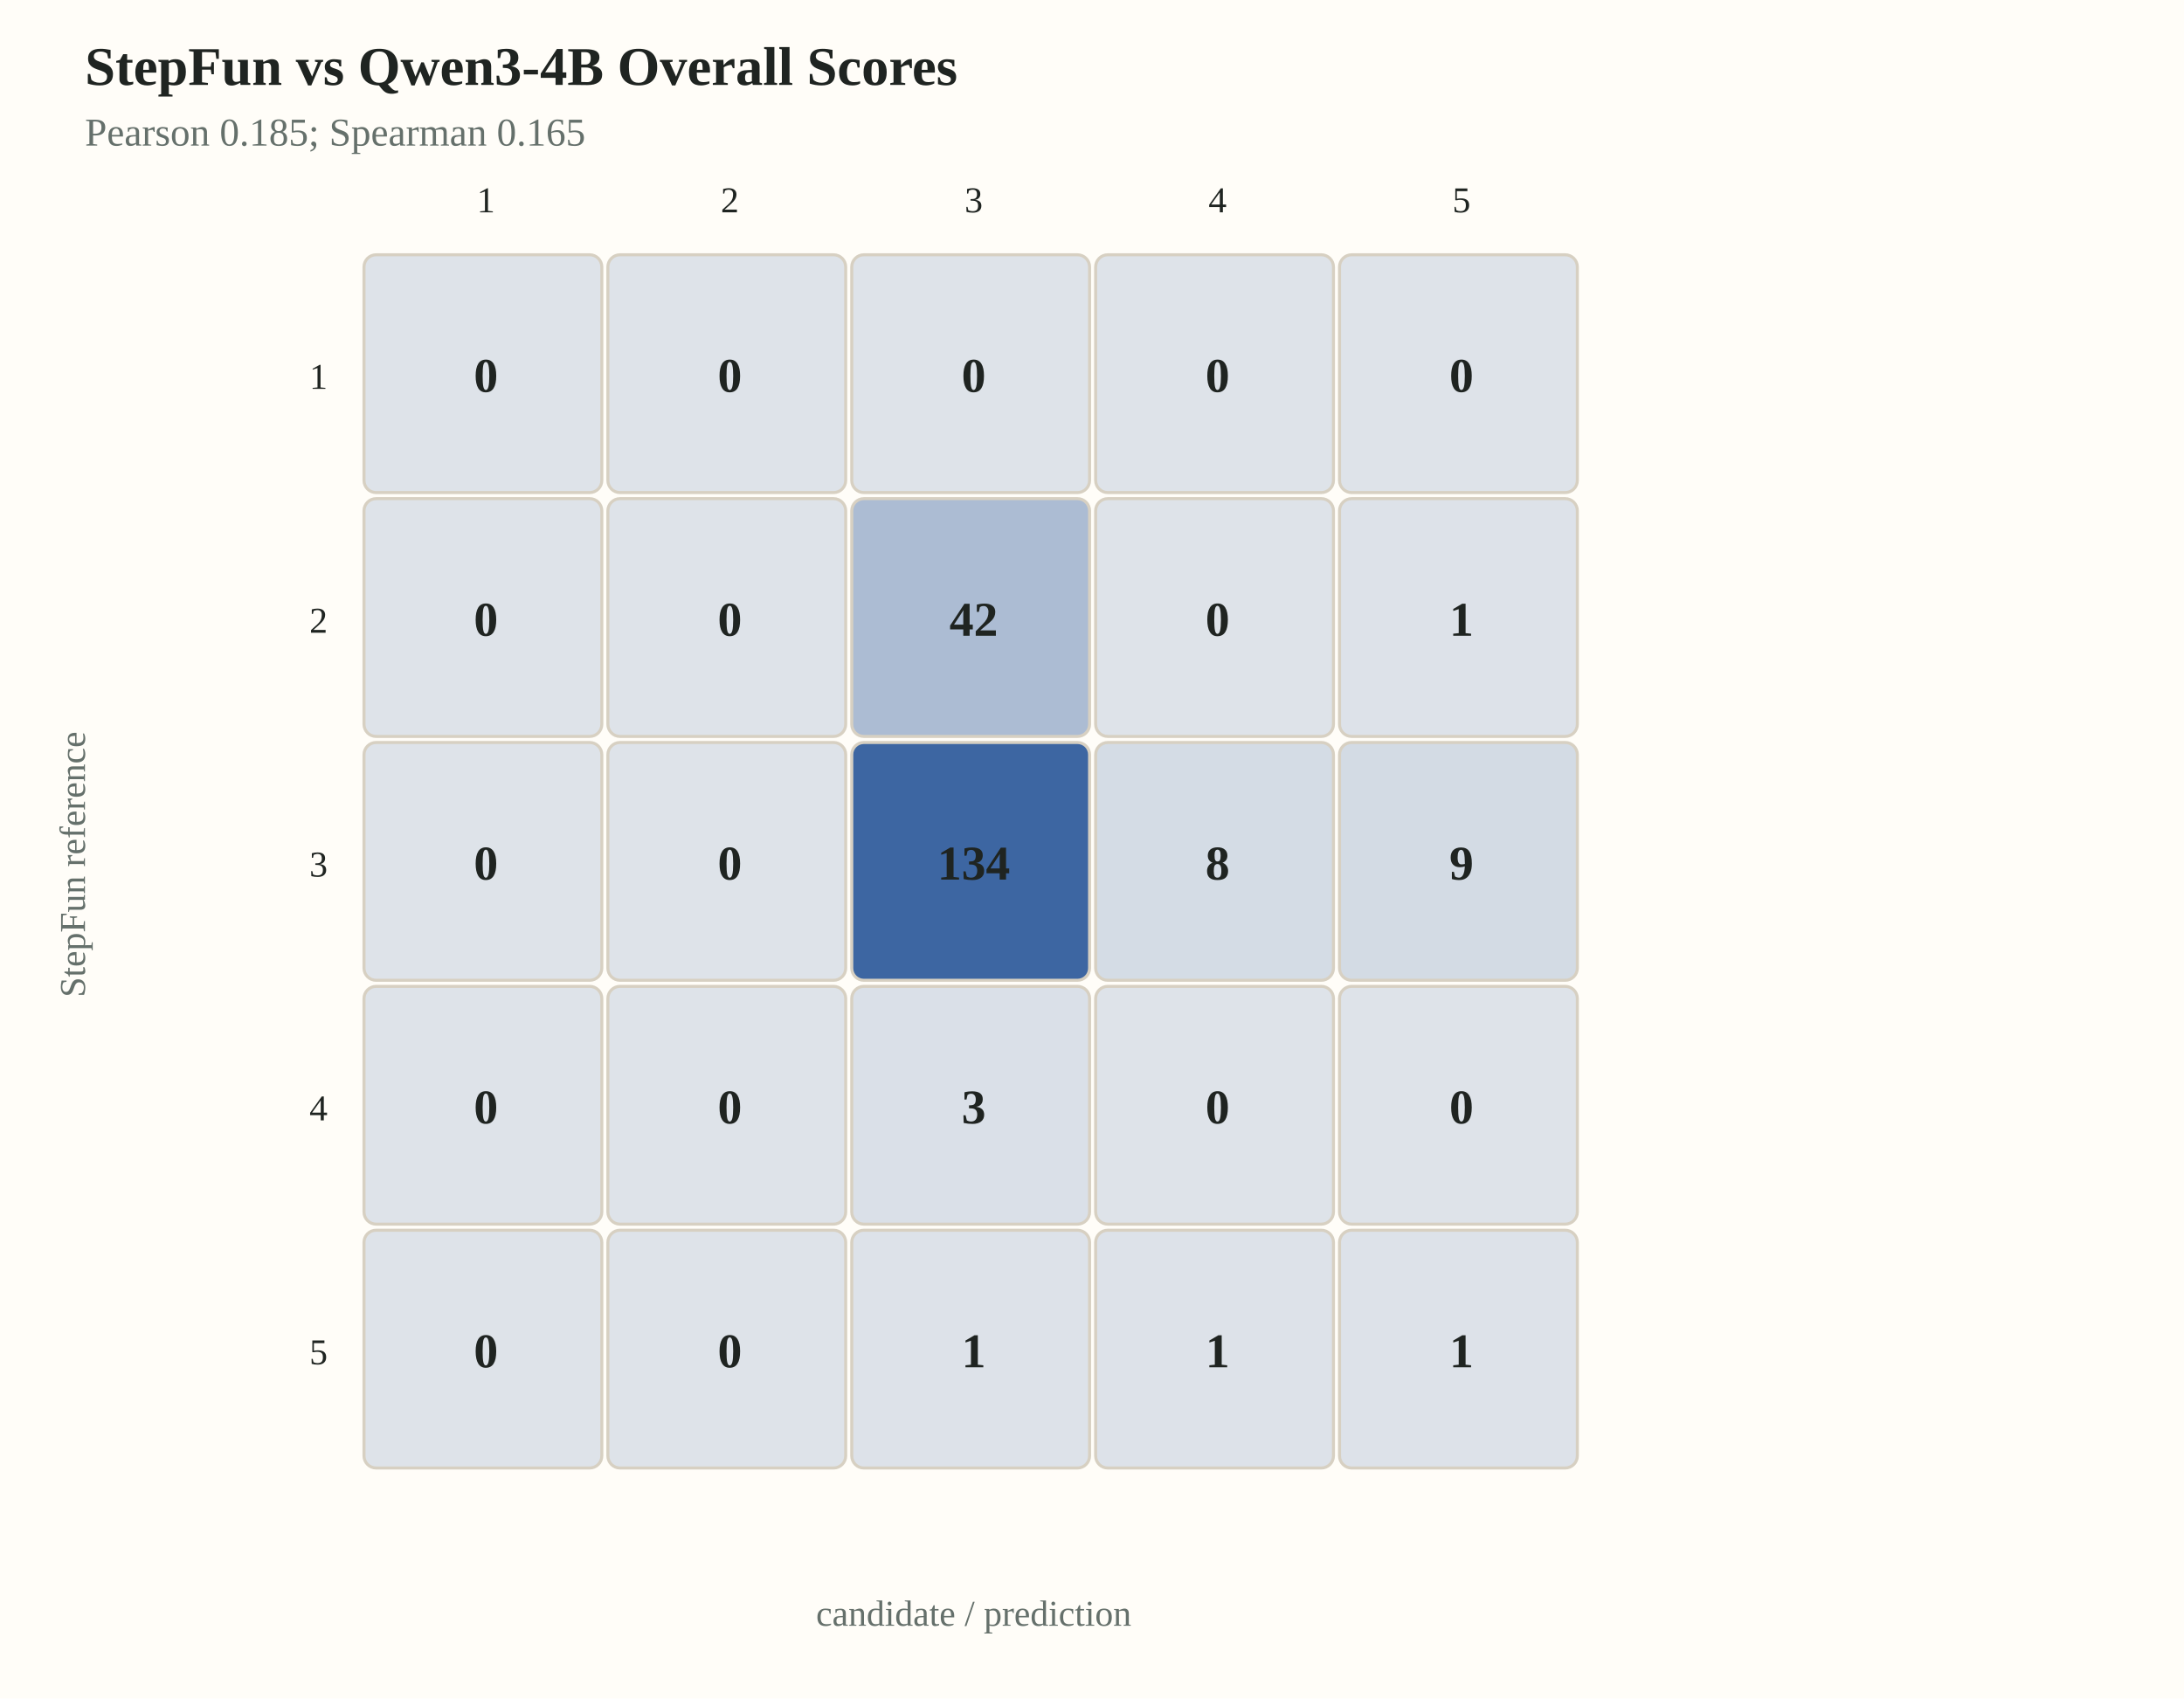
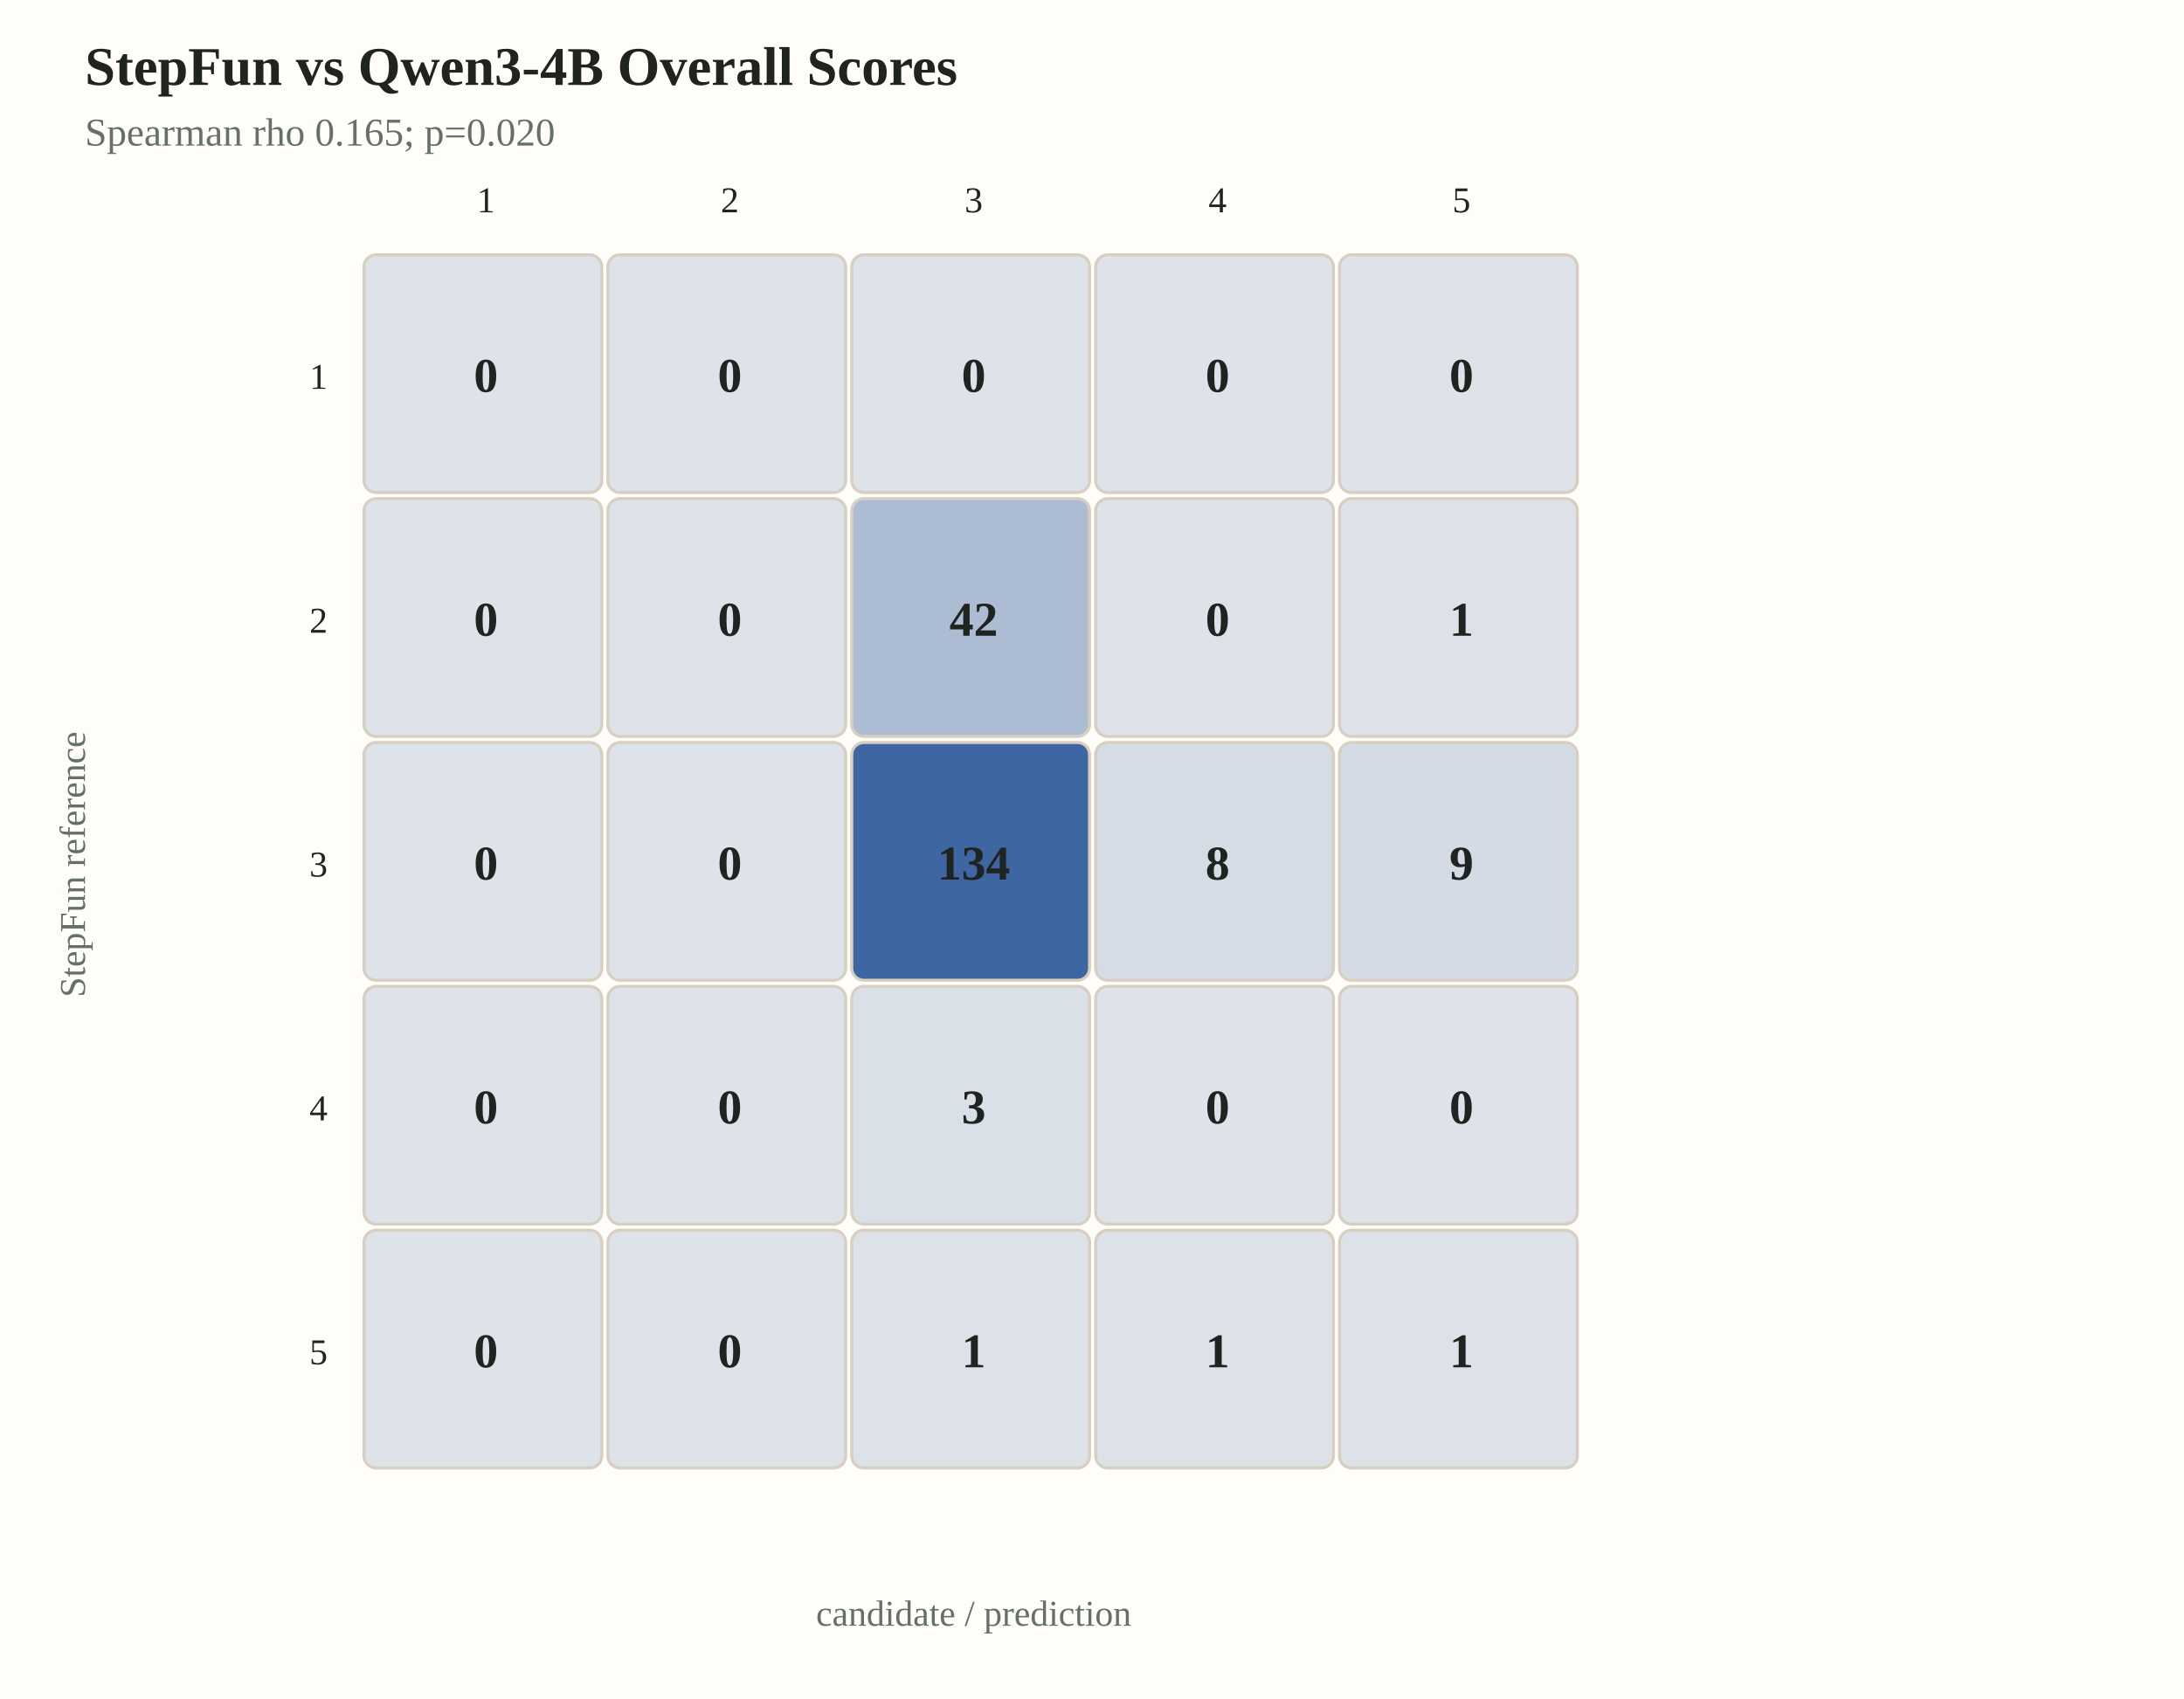
<svg xmlns="http://www.w3.org/2000/svg" width="720" height="560" viewBox="0 0 720 560" role="img">
  <rect width="720" height="560" fill="#fffdf8" />
  <text x="28" y="28" font-size="18" font-weight="700" fill="#1f2421">StepFun vs Qwen3-4B Overall Scores</text>
-   <text x="28" y="48" font-size="13" fill="#65706b">Pearson 0.185; Spearman 0.165</text>
+   <text x="28" y="48" font-size="13" fill="#65706b">Spearman rho 0.165; p=0.020</text>
  <text x="160.2" y="70" text-anchor="middle" font-size="12" fill="#1f2421">1</text>
  <text x="240.6" y="70" text-anchor="middle" font-size="12" fill="#1f2421">2</text>
  <text x="321.0" y="70" text-anchor="middle" font-size="12" fill="#1f2421">3</text>
  <text x="401.4" y="70" text-anchor="middle" font-size="12" fill="#1f2421">4</text>
  <text x="481.8" y="70" text-anchor="middle" font-size="12" fill="#1f2421">5</text>
  <text x="108" y="128.2" text-anchor="end" font-size="12" fill="#1f2421">1</text>
  <text x="108" y="208.6" text-anchor="end" font-size="12" fill="#1f2421">2</text>
  <text x="108" y="289.0" text-anchor="end" font-size="12" fill="#1f2421">3</text>
  <text x="108" y="369.4" text-anchor="end" font-size="12" fill="#1f2421">4</text>
  <text x="108" y="449.8" text-anchor="end" font-size="12" fill="#1f2421">5</text>
  <rect x="120.0" y="84.0" width="78.4" height="78.4" rx="4" fill="rgb(222,227,233)" stroke="#d7d0c2" />
  <text x="160.2" y="129.2" text-anchor="middle" font-size="16" font-weight="700" fill="#1f2421">0</text>
  <rect x="200.4" y="84.0" width="78.4" height="78.4" rx="4" fill="rgb(222,227,233)" stroke="#d7d0c2" />
  <text x="240.6" y="129.2" text-anchor="middle" font-size="16" font-weight="700" fill="#1f2421">0</text>
  <rect x="280.8" y="84.0" width="78.4" height="78.4" rx="4" fill="rgb(222,227,233)" stroke="#d7d0c2" />
  <text x="321.0" y="129.2" text-anchor="middle" font-size="16" font-weight="700" fill="#1f2421">0</text>
  <rect x="361.2" y="84.0" width="78.4" height="78.4" rx="4" fill="rgb(222,227,233)" stroke="#d7d0c2" />
  <text x="401.4" y="129.2" text-anchor="middle" font-size="16" font-weight="700" fill="#1f2421">0</text>
  <rect x="441.6" y="84.0" width="78.4" height="78.4" rx="4" fill="rgb(222,227,233)" stroke="#d7d0c2" />
  <text x="481.8" y="129.2" text-anchor="middle" font-size="16" font-weight="700" fill="#1f2421">0</text>
  <rect x="120.0" y="164.4" width="78.4" height="78.4" rx="4" fill="rgb(222,227,233)" stroke="#d7d0c2" />
  <text x="160.2" y="209.6" text-anchor="middle" font-size="16" font-weight="700" fill="#1f2421">0</text>
  <rect x="200.4" y="164.4" width="78.4" height="78.4" rx="4" fill="rgb(222,227,233)" stroke="#d7d0c2" />
  <text x="240.6" y="209.6" text-anchor="middle" font-size="16" font-weight="700" fill="#1f2421">0</text>
  <rect x="280.8" y="164.4" width="78.4" height="78.4" rx="4" fill="rgb(172,188,211)" stroke="#d7d0c2" />
  <text x="321.0" y="209.6" text-anchor="middle" font-size="16" font-weight="700" fill="#1f2421">42</text>
  <rect x="361.2" y="164.4" width="78.4" height="78.4" rx="4" fill="rgb(222,227,233)" stroke="#d7d0c2" />
  <text x="401.4" y="209.6" text-anchor="middle" font-size="16" font-weight="700" fill="#1f2421">0</text>
  <rect x="441.6" y="164.4" width="78.4" height="78.4" rx="4" fill="rgb(221,226,233)" stroke="#d7d0c2" />
  <text x="481.8" y="209.6" text-anchor="middle" font-size="16" font-weight="700" fill="#1f2421">1</text>
  <rect x="120.0" y="244.8" width="78.4" height="78.4" rx="4" fill="rgb(222,227,233)" stroke="#d7d0c2" />
  <text x="160.2" y="290.0" text-anchor="middle" font-size="16" font-weight="700" fill="#1f2421">0</text>
  <rect x="200.4" y="244.8" width="78.4" height="78.4" rx="4" fill="rgb(222,227,233)" stroke="#d7d0c2" />
  <text x="240.6" y="290.0" text-anchor="middle" font-size="16" font-weight="700" fill="#1f2421">0</text>
  <rect x="280.8" y="244.8" width="78.4" height="78.4" rx="4" fill="rgb(61,102,162)" stroke="#d7d0c2" />
  <text x="321.0" y="290.0" text-anchor="middle" font-size="16" font-weight="700" fill="#1f2421">134</text>
  <rect x="361.2" y="244.8" width="78.4" height="78.4" rx="4" fill="rgb(212,220,229)" stroke="#d7d0c2" />
  <text x="401.4" y="290.0" text-anchor="middle" font-size="16" font-weight="700" fill="#1f2421">8</text>
  <rect x="441.6" y="244.8" width="78.4" height="78.4" rx="4" fill="rgb(211,219,228)" stroke="#d7d0c2" />
  <text x="481.8" y="290.0" text-anchor="middle" font-size="16" font-weight="700" fill="#1f2421">9</text>
  <rect x="120.0" y="325.2" width="78.4" height="78.4" rx="4" fill="rgb(222,227,233)" stroke="#d7d0c2" />
  <text x="160.2" y="370.4" text-anchor="middle" font-size="16" font-weight="700" fill="#1f2421">0</text>
  <rect x="200.4" y="325.2" width="78.4" height="78.4" rx="4" fill="rgb(222,227,233)" stroke="#d7d0c2" />
  <text x="240.6" y="370.4" text-anchor="middle" font-size="16" font-weight="700" fill="#1f2421">0</text>
  <rect x="280.8" y="325.2" width="78.4" height="78.4" rx="4" fill="rgb(218,224,232)" stroke="#d7d0c2" />
  <text x="321.0" y="370.4" text-anchor="middle" font-size="16" font-weight="700" fill="#1f2421">3</text>
  <rect x="361.2" y="325.2" width="78.4" height="78.4" rx="4" fill="rgb(222,227,233)" stroke="#d7d0c2" />
  <text x="401.4" y="370.4" text-anchor="middle" font-size="16" font-weight="700" fill="#1f2421">0</text>
  <rect x="441.6" y="325.2" width="78.4" height="78.4" rx="4" fill="rgb(222,227,233)" stroke="#d7d0c2" />
  <text x="481.8" y="370.4" text-anchor="middle" font-size="16" font-weight="700" fill="#1f2421">0</text>
  <rect x="120.0" y="405.6" width="78.4" height="78.4" rx="4" fill="rgb(222,227,233)" stroke="#d7d0c2" />
  <text x="160.2" y="450.8" text-anchor="middle" font-size="16" font-weight="700" fill="#1f2421">0</text>
  <rect x="200.4" y="405.6" width="78.4" height="78.4" rx="4" fill="rgb(222,227,233)" stroke="#d7d0c2" />
  <text x="240.6" y="450.8" text-anchor="middle" font-size="16" font-weight="700" fill="#1f2421">0</text>
  <rect x="280.8" y="405.6" width="78.4" height="78.4" rx="4" fill="rgb(221,226,233)" stroke="#d7d0c2" />
  <text x="321.0" y="450.8" text-anchor="middle" font-size="16" font-weight="700" fill="#1f2421">1</text>
  <rect x="361.2" y="405.6" width="78.4" height="78.4" rx="4" fill="rgb(221,226,233)" stroke="#d7d0c2" />
  <text x="401.4" y="450.8" text-anchor="middle" font-size="16" font-weight="700" fill="#1f2421">1</text>
  <rect x="441.6" y="405.6" width="78.4" height="78.4" rx="4" fill="rgb(221,226,233)" stroke="#d7d0c2" />
  <text x="481.8" y="450.8" text-anchor="middle" font-size="16" font-weight="700" fill="#1f2421">1</text>
  <text x="321.0" y="536" text-anchor="middle" font-size="12" fill="#65706b">candidate / prediction</text>
  <text x="28" y="285.0" transform="rotate(-90 28 285.0)" text-anchor="middle" font-size="12" fill="#65706b">StepFun reference</text>
</svg>
